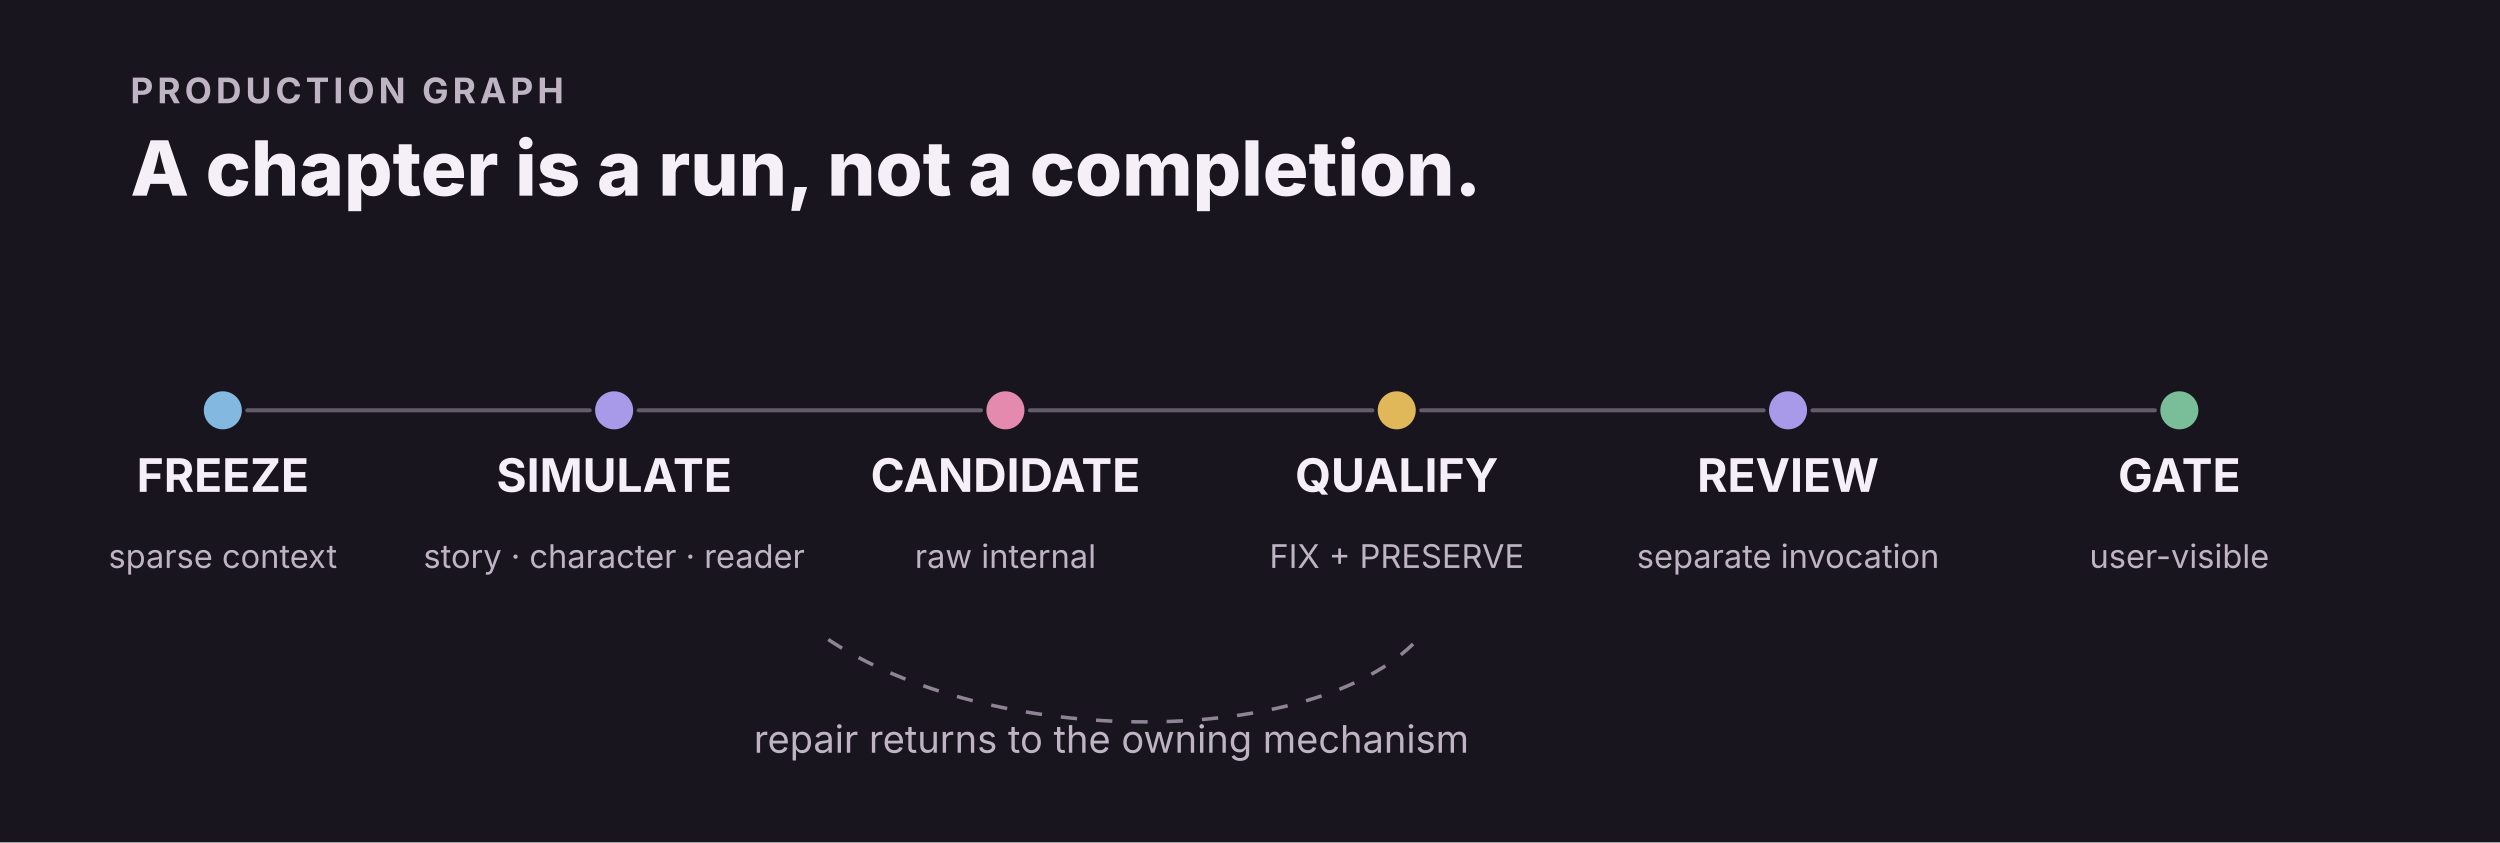
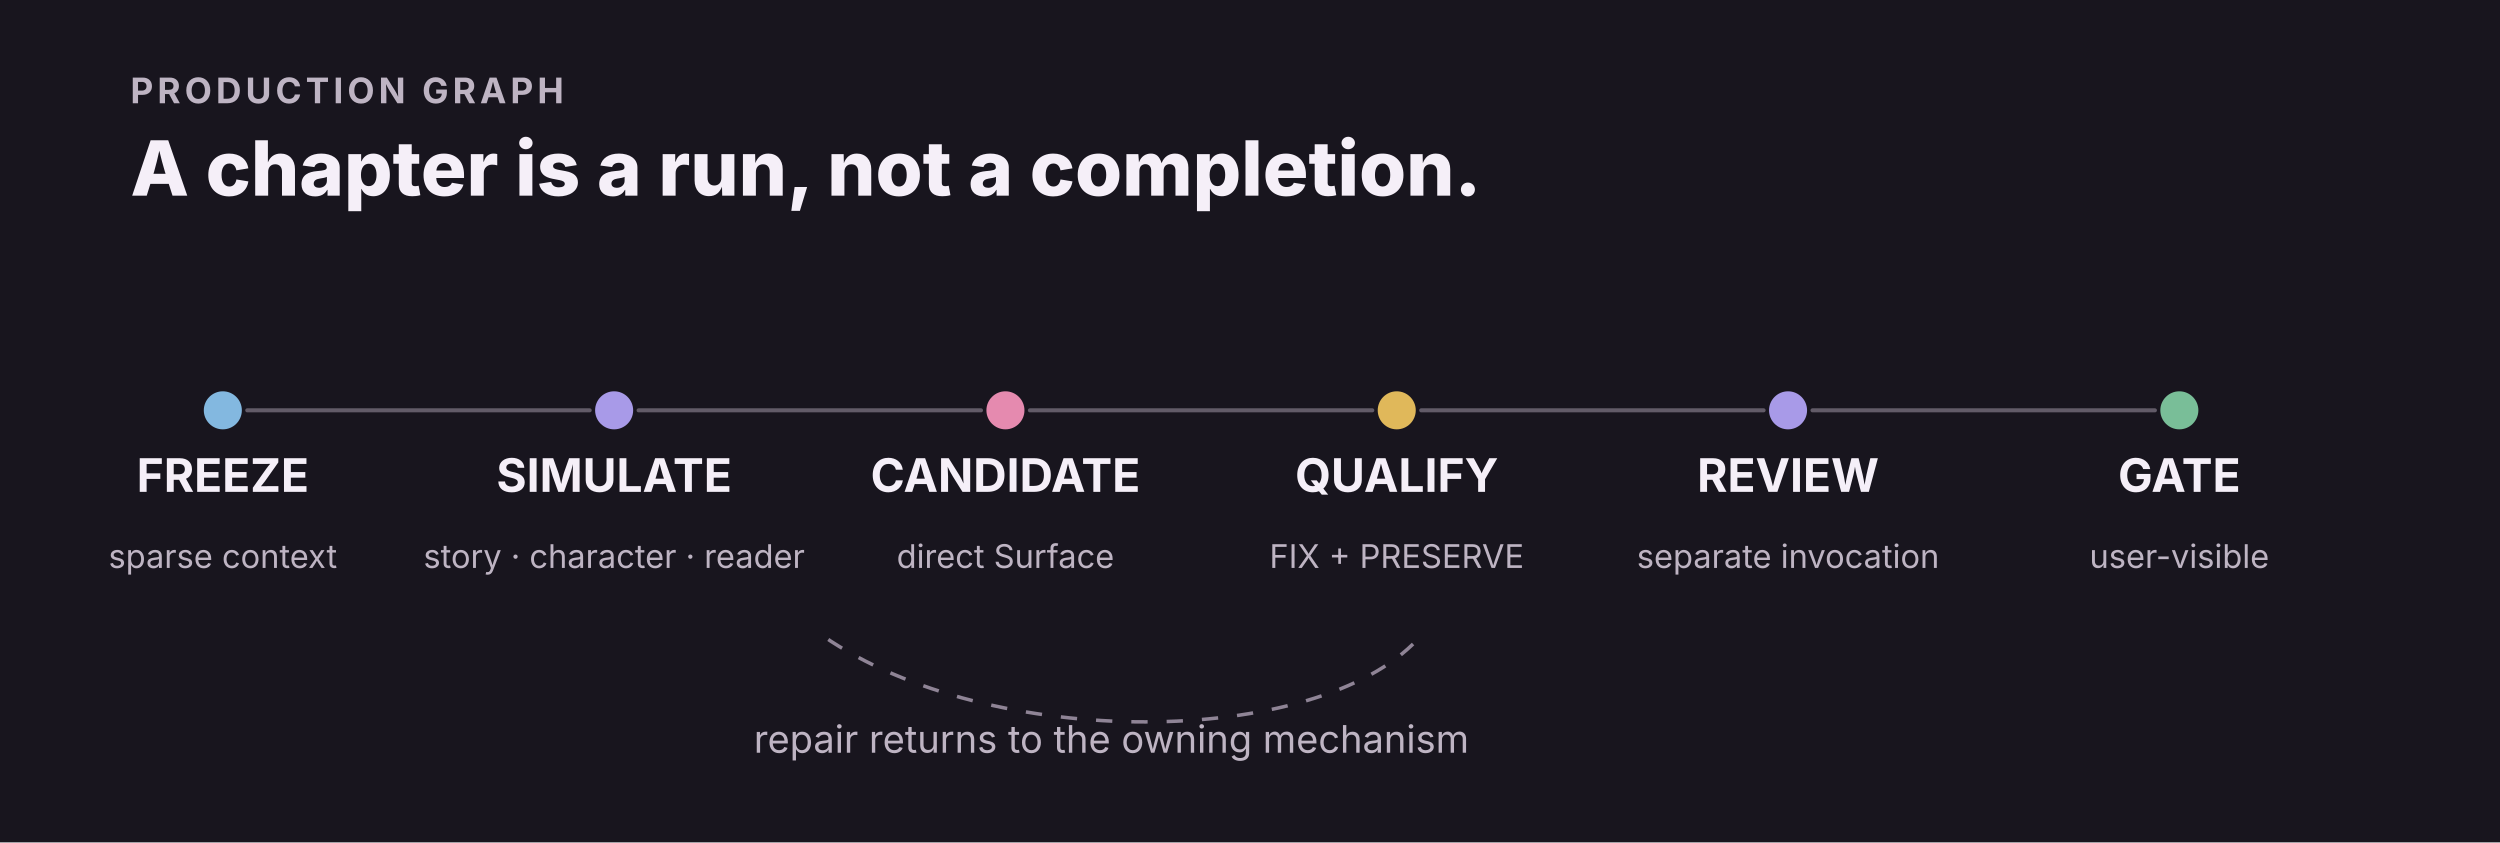
<svg xmlns="http://www.w3.org/2000/svg" viewBox="0 0 920 310" role="img" aria-labelledby="t d">
  <style>
text{font-family:system-ui,-apple-system,"Segoe UI",sans-serif;fill:#F5EFF8}
.eyebrow{font-size:13px;font-weight:700;letter-spacing:1.5px;fill:#BEB4C3}
.title{font-size:28px;font-weight:760}
.label{font-size:17px;font-weight:700}
.body{font-size:14px;fill:#BEB4C3}
.micro{font-size:12px;fill:#BEB4C3}
.line{stroke:#625B68;stroke-width:1.5;fill:none;stroke-linecap:round;stroke-linejoin:round}
.dash{stroke:#8F8496;stroke-width:1.3;stroke-dasharray:6 7;fill:none}
</style>
  <rect width="920" height="310" fill="#18151E" />
  <text x="48" y="38" class="eyebrow">PRODUCTION GRAPH</text>
  <text x="48" y="72" class="title">A chapter is a run, not a completion.</text>
  <circle cx="82" cy="151" r="7" fill="#83B8E0" />
  <text x="82" y="181" class="label" text-anchor="middle">FREEZE</text>
  <path d="M91 151 L217 151" class="line" />
  <circle cx="226" cy="151" r="7" fill="#A89AE8" />
  <text x="226" y="181" class="label" text-anchor="middle">SIMULATE</text>
  <path d="M235 151 L361 151" class="line" />
  <circle cx="370" cy="151" r="7" fill="#E58AAF" />
  <text x="370" y="181" class="label" text-anchor="middle">CANDIDATE</text>
  <path d="M379 151 L505 151" class="line" />
  <circle cx="514" cy="151" r="7" fill="#E0B85A" />
  <text x="514" y="181" class="label" text-anchor="middle">QUALIFY</text>
  <path d="M523 151 L649 151" class="line" />
  <circle cx="658" cy="151" r="7" fill="#A89AE8" />
  <text x="658" y="181" class="label" text-anchor="middle">REVIEW</text>
  <path d="M667 151 L793 151" class="line" />
  <circle cx="802" cy="151" r="7" fill="#79BE98" />
  <text x="802" y="181" class="label" text-anchor="middle">GATE</text>
  <text x="82" y="209" class="micro" text-anchor="middle">sparse context</text>
  <text x="226" y="209" class="micro" text-anchor="middle">story · character · reader</text>
-   <text x="370" y="209" class="micro" text-anchor="middle">raw internal</text>
+   <text x="370" y="209" class="micro" text-anchor="middle">direct Surface</text>
  <text x="514" y="209" class="micro" text-anchor="middle">FIX + PRESERVE</text>
  <text x="658" y="209" class="micro" text-anchor="middle">separate invocation</text>
  <text x="802" y="209" class="micro" text-anchor="middle">user-visible</text>
  <path d="M520 237 C480 276 360 276 300 232" class="dash" />
  <text x="409" y="277" class="body" text-anchor="middle">repair returns to the owning mechanism</text>
</svg>
